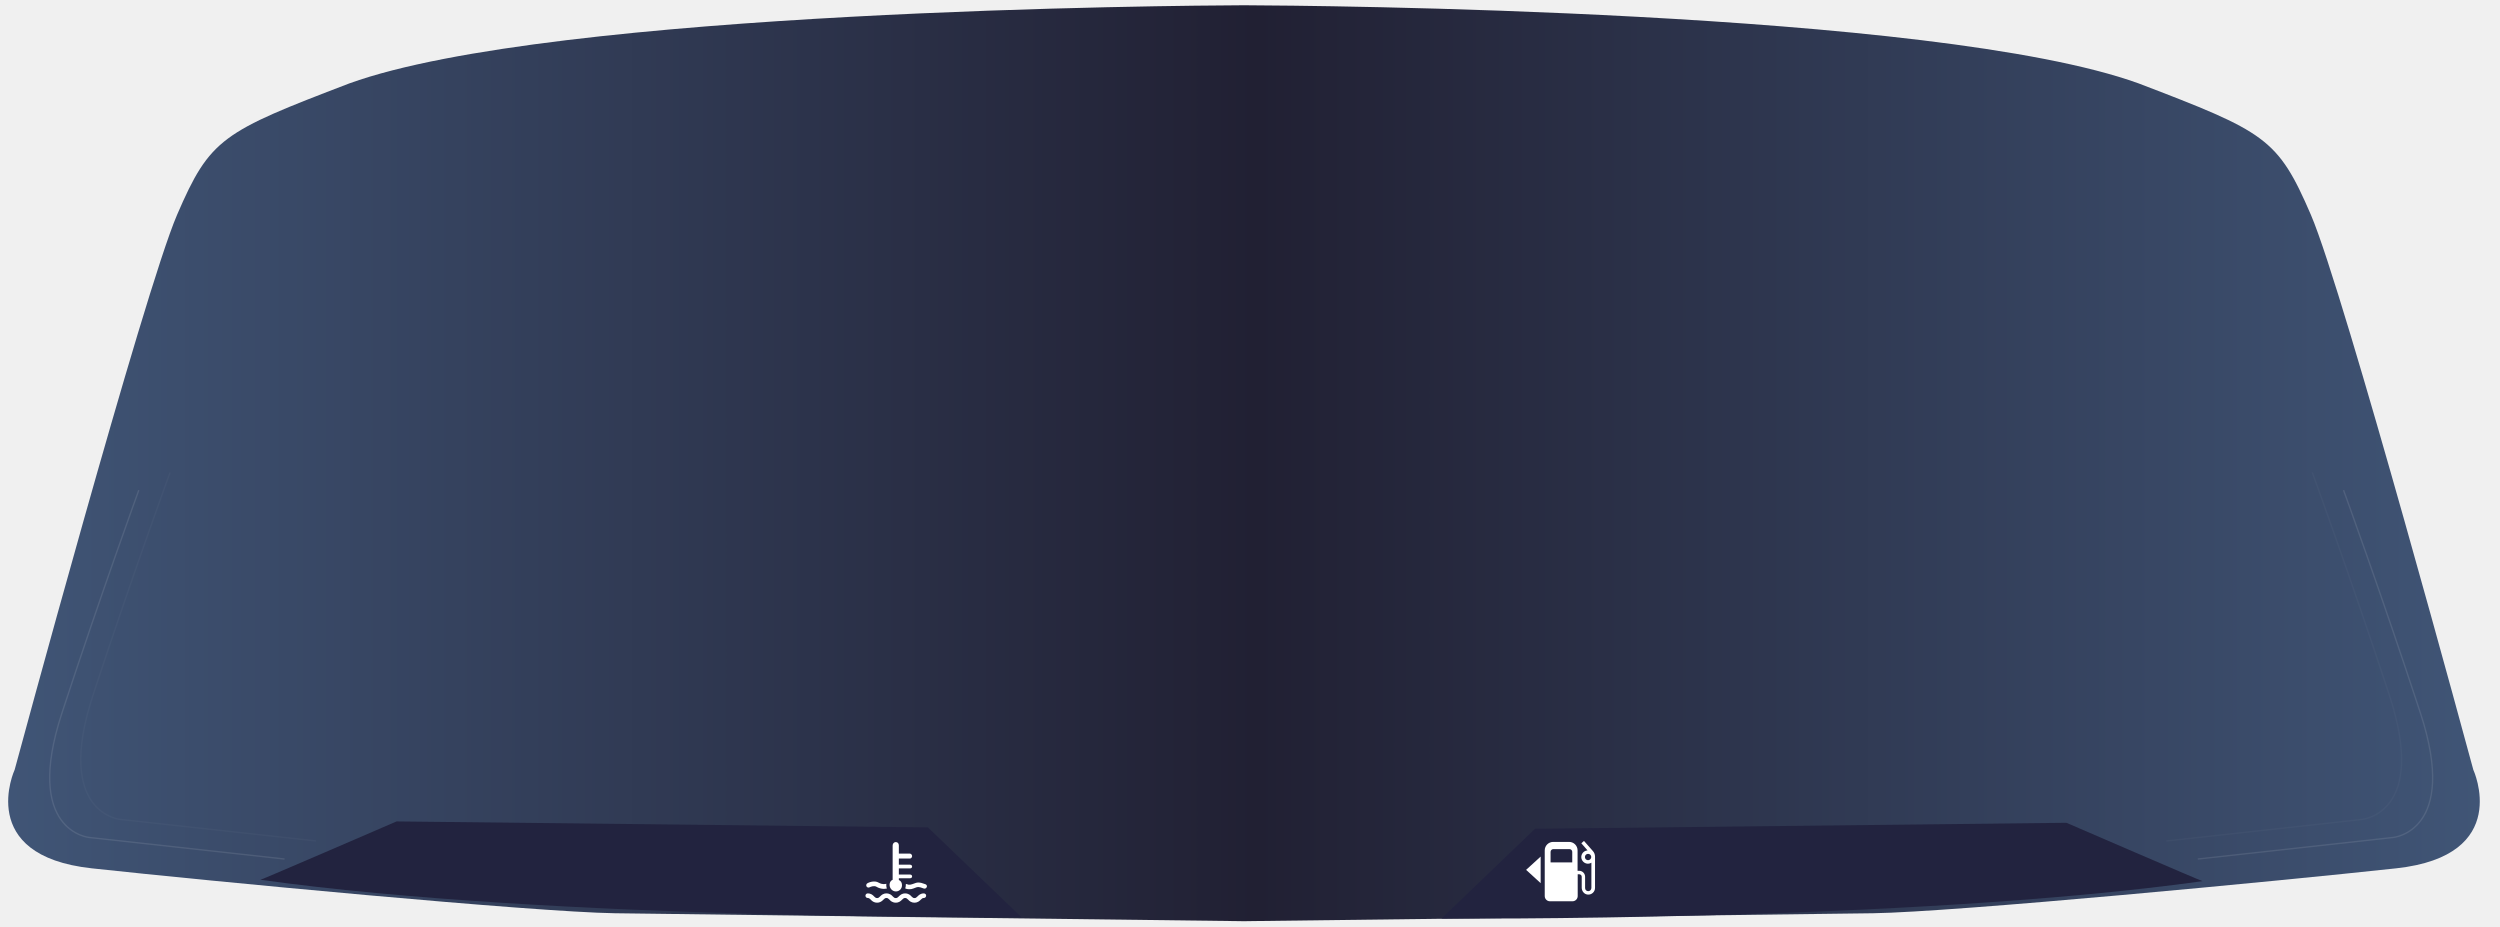
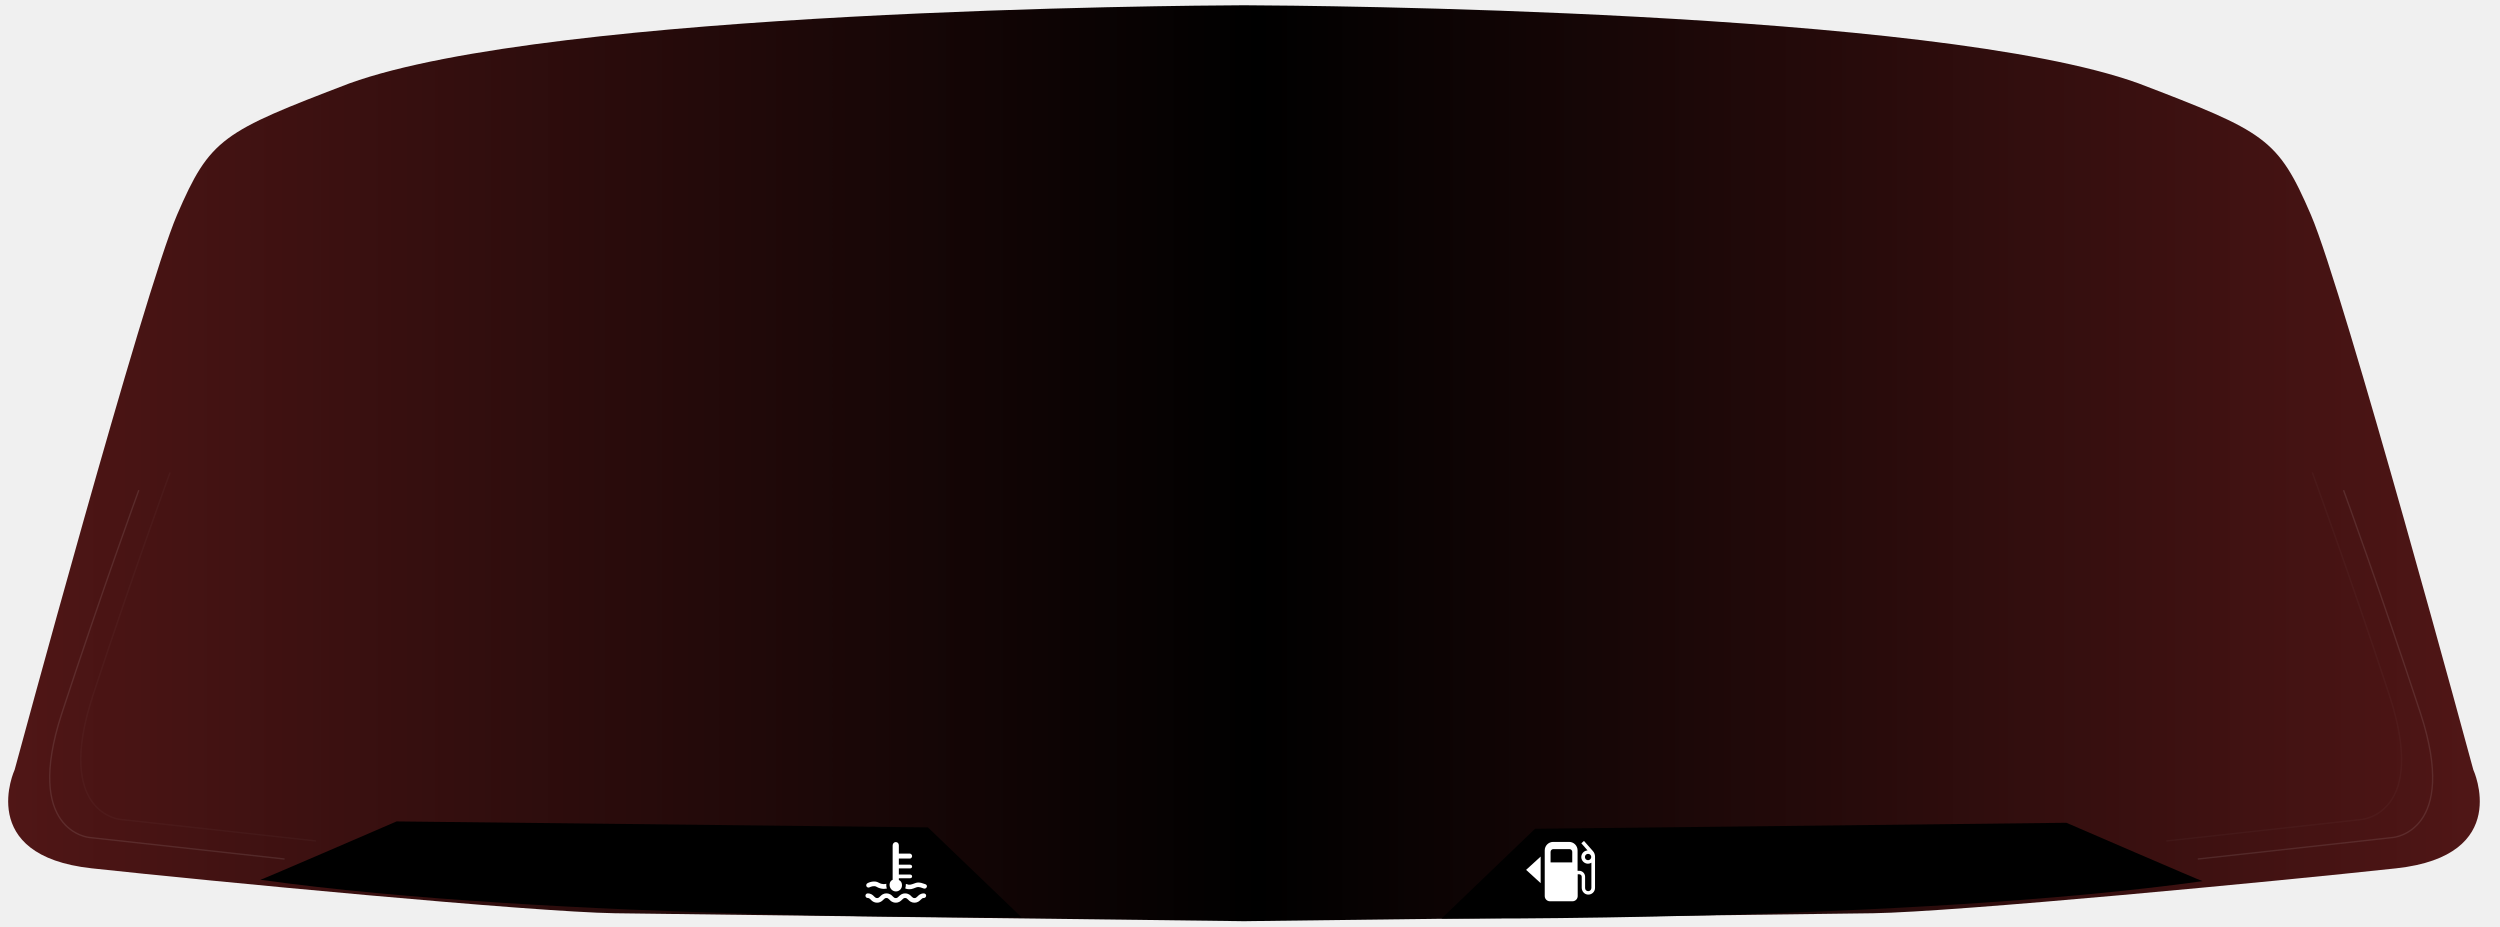
- <svg xmlns="http://www.w3.org/2000/svg" xmlns:xlink="http://www.w3.org/1999/xlink" viewBox="0 0 893.167 893.167" height="1524.983pt" width="4114.973pt" version="1.1" id="svg834">
+ <svg xmlns="http://www.w3.org/2000/svg" xmlns:xlink="http://www.w3.org/1999/xlink" id="svg834" version="1.1" width="4114.973pt" height="1524.983pt" viewBox="0 0 893.167 893.167">
  <defs id="defs838">
-     <linearGradient id="linearGradient4234">
-       <stop id="stop4230" offset="0" style="stop-color:#ffffff;stop-opacity:0.161" />
-       <stop id="stop4232" offset="1" style="stop-color:#ff24ff;stop-opacity:1" />
+     <linearGradient id="linearGradient959">
+       <stop id="stop955" offset="0" style="stop-color:#501616;stop-opacity:1" />
+       <stop style="stop-color:#000000;stop-opacity:1" offset="0.506" id="stop961" />
+       <stop id="stop957" offset="1" style="stop-color:#501616;stop-opacity:1" />
    </linearGradient>
-     <linearGradient id="linearGradient871-2">
-       <stop style="stop-color:#405576;stop-opacity:1" offset="0" id="stop867" />
-       <stop id="stop875" offset="0.505" style="stop-color:#212033;stop-opacity:1" />
-       <stop style="stop-color:#405576;stop-opacity:1" offset="1" id="stop869" />
+     <linearGradient id="linearGradient4234-5">
+       <stop style="stop-color:#ffffff;stop-opacity:0.161" offset="0" id="stop4230" />
+       <stop style="stop-color:#ff24ff;stop-opacity:1" offset="1" id="stop4232" />
    </linearGradient>
-     <linearGradient xlink:href="#linearGradient871-2" id="linearGradient873" x1="-750.587" y1="446.583" x2="1632.149" y2="446.583" gradientUnits="userSpaceOnUse" />
-     <linearGradient spreadMethod="pad" gradientUnits="userSpaceOnUse" y2="38.573" x2="690.469" y1="131.479" x1="708.362" id="linearGradient4242" xlink:href="#linearGradient4234" />
+     <linearGradient xlink:href="#linearGradient4234-5" id="linearGradient4242" x1="708.362" y1="131.479" x2="690.469" y2="38.573" gradientUnits="userSpaceOnUse" spreadMethod="pad" />
+     <linearGradient gradientUnits="userSpaceOnUse" y2="446.583" x2="1632.149" y1="446.583" x1="-750.587" id="linearGradient948" xlink:href="#linearGradient959" />
  </defs>
-   <path d="m 438.07,5.07 v 0.02 c -55.012,0.23 -663.504,4.367 -859.699,75.291 -122.438,46.831 -134.202,52.661 -166.132,126.712 -31.931,74.051 -156.572,534.972 -156.572,534.972 0,0 -38.233,82.797 74.365,95.041 112.598,12.245 425.743,42.128 504.169,43.294 77.654,1.155 593.618,7.503 603.871,7.63 v 0.067 c 0,0 2.683,-0.034 2.709,-0.034 0.025,3.4e-4 2.709,0.034 2.709,0.034 v -0.067 c 10.253,-0.126 526.216,-6.475 603.871,-7.63 78.426,-1.166 391.572,-31.049 504.17,-43.294 112.598,-12.244 74.365,-95.041 74.365,-95.041 0,0 -124.642,-460.922 -156.573,-534.972 C 1437.391,133.042 1425.628,127.212 1303.19,80.381 1106.994,9.457 498.503,5.32 443.491,5.09 v -0.02 c 0,0 -2.043,0.007 -2.71,0.013 -0.668,-0.002 -2.71,-0.013 -2.71,-0.013 z" style="fill:url(#linearGradient873);fill-opacity:1;stroke-width:0.427" id="Path_48" />
+   <path id="Path_48" style="fill:url(#linearGradient948);fill-opacity:1.0;stroke-width:0.427;fill-rule:nonzero" d="m 438.07,5.07 v 0.02 c -55.012,0.23 -663.504,4.367 -859.699,75.291 -122.438,46.831 -134.202,52.661 -166.132,126.712 -31.931,74.051 -156.572,534.972 -156.572,534.972 0,0 -38.233,82.797 74.365,95.041 112.598,12.245 425.743,42.128 504.169,43.294 77.654,1.155 593.618,7.503 603.871,7.63 v 0.067 c 0,0 2.683,-0.034 2.709,-0.034 0.025,3.4e-4 2.709,0.034 2.709,0.034 v -0.067 c 10.253,-0.126 526.216,-6.475 603.871,-7.63 78.426,-1.166 391.572,-31.049 504.17,-43.294 112.598,-12.244 74.365,-95.041 74.365,-95.041 0,0 -124.642,-460.922 -156.573,-534.972 C 1437.391,133.042 1425.628,127.212 1303.19,80.381 1106.994,9.457 498.503,5.32 443.491,5.09 v -0.02 c 0,0 -2.043,0.007 -2.71,0.013 -0.668,-0.002 -2.71,-0.013 -2.71,-0.013 z" />
  <g id="g2183">
-     <path opacity="0.1" stroke-width="1.318" stroke="#ffffff" fill="none" d="m -484.151,828.14 -188.319,-20.79 c 0,0 -63.776,-5.628 -26.261,-120.048 37.515,-114.421 74.093,-214.776 74.093,-214.776" data-name="Path 6" id="Path_6" />
-     <path opacity="0.03" stroke-width="1.318" stroke="#ffffff" fill="none" d="m -453.831,810.728 -188.632,-20.764 c 0,0 -63.882,-5.621 -26.304,-119.901 37.578,-114.28 74.216,-214.512 74.216,-214.512" data-name="Path 7" id="Path_7" />
+     <path id="Path_6" data-name="Path 6" d="m -484.151,828.14 -188.319,-20.79 c 0,0 -63.776,-5.628 -26.261,-120.048 37.515,-114.421 74.093,-214.776 74.093,-214.776" fill="none" stroke="#ffffff" stroke-width="1.318" opacity="0.1" />
+     <path id="Path_7" data-name="Path 7" d="m -453.831,810.728 -188.632,-20.764 c 0,0 -63.882,-5.621 -26.304,-119.901 37.578,-114.28 74.216,-214.512 74.216,-214.512" fill="none" stroke="#ffffff" stroke-width="1.318" opacity="0.03" />
  </g>
-   <g transform="matrix(-1,0,0,1,876.1579,0)" id="g2189">
-     <path id="path2185" data-name="Path 6" d="m -484.151,828.14 -188.319,-20.79 c 0,0 -63.776,-5.628 -26.261,-120.048 37.515,-114.421 74.093,-214.776 74.093,-214.776" fill="none" stroke="#ffffff" stroke-width="1.318" opacity="0.1" />
-     <path id="path2187" data-name="Path 7" d="m -453.831,810.728 -188.632,-20.764 c 0,0 -63.882,-5.621 -26.304,-119.901 37.578,-114.28 74.216,-214.512 74.216,-214.512" fill="none" stroke="#ffffff" stroke-width="1.318" opacity="0.03" />
+   <g id="g2189" transform="matrix(-1,0,0,1,876.1579,0)">
+     <path opacity="0.1" stroke-width="1.318" stroke="#ffffff" fill="none" d="m -484.151,828.14 -188.319,-20.79 c 0,0 -63.776,-5.628 -26.261,-120.048 37.515,-114.421 74.093,-214.776 74.093,-214.776" data-name="Path 6" id="path2185" />
+     <path opacity="0.03" stroke-width="1.318" stroke="#ffffff" fill="none" d="m -453.831,810.728 -188.632,-20.764 c 0,0 -63.882,-5.621 -26.304,-119.901 37.578,-114.28 74.216,-214.512 74.216,-214.512" data-name="Path 7" id="path2187" />
  </g>
-   <path style="stroke-width:0.439" id="Path_5" data-name="Path 5" d="m -507.432,848.144 c -0.307,0.674 131.304,-56.273 131.304,-56.273 l 512.23,5.772 90.182,86.574 c 0,0 -452.334,3.233 -733.715,-36.073 z" fill="#22233f" />
-   <g style="mix-blend-mode:normal;fill:url(#linearGradient4242);fill-opacity:1;opacity:1;stroke:none" transform="matrix(0.4392673,0,0,0.4392673,644.1077,736.385)" id="Group_3-9" data-name="Group 3" opacity="0.2" />
-   <path style="stroke-width:0.439" id="Path_1-7" data-name="Path 1" d="m 1364.911,849.458 c 0.307,0.674 -131.304,-56.273 -131.304,-56.273 l -512.23,5.772 -90.182,86.574 c 0,0 452.334,3.233 733.715,-36.073 z" fill="#22233f" />
-   <g transform="matrix(0.4392673,0,0,0.4392673,730.7187,810.6907)" id="Group_14" data-name="Group 14">
-     <path id="Path_40" data-name="Path 40" d="m -2.978,-48.765 -5.841,5.129 13.673,15.665 A 14.582,14.582 0 0 0 -8.819,-11.739 14.953,14.953 0 0 0 3.569,1.078 14.048,14.048 0 0 0 13.254,-1.058 V 54.2 c 0,3.56 -2.565,6.976 -6.264,7.265 A 6.8,6.8 0 0 1 -0.559,54.488 V 29.844 a 13.066,13.066 0 0 0 -13.1,-13.1 h -3.416 v -44.86 a 18.567,18.567 0 0 0 -18.513,-18.513 h -35.037 a 18.567,18.567 0 0 0 -18.513,18.513 v 100.4 a 11.43,11.43 0 0 0 11.393,11.393 h 49.561 A 11.429,11.429 0 0 0 -16.791,72.284 V 24.431 h 3.416 a 5.408,5.408 0 0 1 5.413,5.413 v 24.065 c 0,7.833 5.841,14.67 13.529,15.1 A 14.712,14.712 0 0 0 21.232,54.339 V -14.443 A 18.089,18.089 0 0 0 16.675,-26.4 Z M 5.994,-6.47 a 6.987,6.987 0 0 1 -6.976,-6.976 6.987,6.987 0 0 1 6.976,-6.976 6.987,6.987 0 0 1 6.976,6.976 7.177,7.177 0 0 1 -6.976,6.976 z m -34.461,4.845 H -76.321 V -24.7 a 6.08,6.08 0 0 1 6.121,-6.125 h 35.319 a 6.079,6.079 0 0 1 6.129,6.125 v 23.069 z" transform="translate(89.138,48.765)" fill="#ffffff" />
+   <path fill="#22233f" d="m -507.432,848.144 c -0.307,0.674 131.304,-56.273 131.304,-56.273 l 512.23,5.772 90.182,86.574 c 0,0 -452.334,3.233 -733.715,-36.073 z" data-name="Path 5" id="Path_5" style="stroke-width:0.439;fill:#000000" />
+   <g opacity="0.2" data-name="Group 3" id="Group_3-9" transform="matrix(0.4392673,0,0,0.4392673,644.1077,736.385)" style="mix-blend-mode:normal;fill:url(#linearGradient4242);fill-opacity:1;opacity:1;stroke:none" />
+   <path fill="#22233f" d="m 1364.911,849.458 c 0.307,0.674 -131.304,-56.273 -131.304,-56.273 l -512.23,5.772 -90.182,86.574 c 0,0 452.334,3.233 733.715,-36.073 z" data-name="Path 1" id="Path_1-7" style="stroke-width:0.439;fill:#000000" />
+   <g data-name="Group 14" id="Group_14" transform="matrix(0.4392673,0,0,0.4392673,730.7187,810.6907)">
+     <path fill="#ffffff" transform="translate(89.138,48.765)" d="m -2.978,-48.765 -5.841,5.129 13.673,15.665 A 14.582,14.582 0 0 0 -8.819,-11.739 14.953,14.953 0 0 0 3.569,1.078 14.048,14.048 0 0 0 13.254,-1.058 V 54.2 c 0,3.56 -2.565,6.976 -6.264,7.265 A 6.8,6.8 0 0 1 -0.559,54.488 V 29.844 a 13.066,13.066 0 0 0 -13.1,-13.1 h -3.416 v -44.86 a 18.567,18.567 0 0 0 -18.513,-18.513 h -35.037 a 18.567,18.567 0 0 0 -18.513,18.513 v 100.4 a 11.43,11.43 0 0 0 11.393,11.393 h 49.561 A 11.429,11.429 0 0 0 -16.791,72.284 V 24.431 h 3.416 a 5.408,5.408 0 0 1 5.413,5.413 v 24.065 c 0,7.833 5.841,14.67 13.529,15.1 A 14.712,14.712 0 0 0 21.232,54.339 V -14.443 A 18.089,18.089 0 0 0 16.675,-26.4 Z M 5.994,-6.47 a 6.987,6.987 0 0 1 -6.976,-6.976 6.987,6.987 0 0 1 6.976,-6.976 6.987,6.987 0 0 1 6.976,6.976 7.177,7.177 0 0 1 -6.976,6.976 z m -34.461,4.845 H -76.321 V -24.7 a 6.08,6.08 0 0 1 6.121,-6.125 h 35.319 a 6.079,6.079 0 0 1 6.129,6.125 v 23.069 z" data-name="Path 40" id="Path_40" />
  </g>
-   <path id="Icon_ionic-md-arrow-dropleft" data-name="Icon ionic-md-arrow-dropleft" d="m 726.793,825.765 -14.033,12.813 14.033,12.813 z" fill="#ffffff" style="stroke-width:0.439" />
-   <g transform="matrix(0.4392673,0,0,0.4392673,75.85559,811.7852)" id="Group_25" data-name="Group 25">
-     <path id="Path_49" data-name="Path 49" d="M 17.435,60.857 A 13.379,13.379 0 0 0 30.682,47.244 c 0,-4.853 -1.679,-9.142 -6.9,-11.568 v -3.732 h 24.251 c 2.61,0 4.853,-1.3 4.853,-4.1 0,-2.8 -2.236,-4.105 -4.853,-4.105 H 23.783 V 10.3 h 24.25 c 2.61,0 4.853,-1.3 4.853,-4.1 0,-2.61 -2.236,-4.105 -4.853,-4.105 h -24.25 v -13.43 h 24.25 c 2.61,0 4.853,-2.61 4.853,-5.41 0,-2.61 -2.236,-5.41 -4.853,-5.41 h -24.25 v -18.093 c 0,-4.105 -2.61,-7.272 -6.715,-7.272 -4.105,0 -6.905,3.547 -6.905,7.653 V 35.3 c -5.41,2.427 -6.715,6.715 -6.715,11.568 0.374,7.83 6.525,13.987 13.987,13.987 z" transform="translate(49.531,47.52)" fill="#ffffff" />
-     <path id="Path_50" data-name="Path 50" d="m 14.2,202.141 c -7.272,0 -11,3.732 -13.987,6.715 -2.428,2.426 -3.733,3.544 -6.533,3.544 -2.61,0 -4.105,-1.122 -6.531,-3.541 -2.61,-2.983 -6.715,-6.715 -13.987,-6.715 -7.272,0 -11,3.732 -13.987,6.715 -2.427,2.427 -3.732,3.541 -6.531,3.541 -2.799,0 -4.105,-1.122 -6.531,-3.541 -2.61,-2.983 -6.715,-6.715 -13.987,-6.715 -7.272,0 -11,3.732 -13.987,6.715 -2.427,2.427 -3.732,3.541 -6.532,3.541 -2.61,0 -4.1,-1.122 -6.531,-3.541 -2.61,-2.983 -6.715,-6.715 -13.987,-6.715 a 5.015,5.015 0 0 0 -5.036,5.036 5.014,5.014 0 0 0 5.036,5.036 c 2.61,0 4.105,1.121 6.531,3.541 2.61,2.984 6.715,6.715 13.987,6.715 7.272,0 11,-3.731 13.988,-6.715 2.426,-2.426 3.731,-3.541 6.531,-3.541 2.61,0 4.1,1.121 6.531,3.541 2.61,2.984 6.715,6.715 13.987,6.715 7.272,0 11,-3.731 13.987,-6.715 2.426,-2.426 3.731,-3.541 6.531,-3.541 2.61,0 4.1,1.121 6.531,3.541 2.61,2.984 6.715,6.715 13.987,6.715 7.272,0 11,-3.731 13.987,-6.715 2.426,-2.426 3.731,-3.541 6.531,-3.541 a 5.014,5.014 0 0 0 5.036,-5.036 c 0.374,-2.61 -2.053,-5.036 -5.036,-5.036 z" transform="translate(113.95,-89.475)" fill="#ffffff" />
-     <path id="Path_51" data-name="Path 51" d="m -102.743,156.9 c 2.427,-1.3 9.889,-4.1 14.735,-1.3 a 33.693,33.693 0 0 0 16.6,4.853 39.192,39.192 0 0 0 6.531,-0.748 21.925,21.925 0 0 1 -1.305,-7.272 17.374,17.374 0 0 1 0.184,-3.174 3.218,3.218 0 0 0 -1.305,0.184 c -0.184,0 -6.715,2.236 -15.292,-2.61 -10.256,-6.158 -23.319,0.184 -24.807,1.121 a 5.232,5.232 0 0 0 -2.236,6.9 4.989,4.989 0 0 0 6.892,2.053 z" transform="translate(111.885,-57.665)" fill="#ffffff" />
-     <path id="Path_52" data-name="Path 52" d="m 123.893,152.964 c -14.177,-5.41 -18.466,-4.1 -25.556,-1.3 -1.121,0.557 -2.426,0.747 -3.731,1.3 -6.158,2.236 -9.889,0.557 -10.256,0.184 a 5.945,5.945 0 0 0 -3.541,-0.557 v 2.236 A 22.825,22.825 0 0 1 79.5,162.1 c 0.748,0.557 4.105,1.862 8.951,1.862 a 22.175,22.175 0 0 0 9.142,-1.679 c 1.679,-0.557 2.983,-1.121 4.288,-1.679 5.036,-1.862 6.9,-2.61 18.092,1.679 a 5.081,5.081 0 0 0 6.715,-2.983 c 1.305,-2.23 0,-5.214 -2.8,-6.335 z" transform="translate(7.797,-60.443)" fill="#ffffff" />
+   <path style="stroke-width:0.439" fill="#ffffff" d="m 726.793,825.765 -14.033,12.813 14.033,12.813 z" data-name="Icon ionic-md-arrow-dropleft" id="Icon_ionic-md-arrow-dropleft" />
+   <g data-name="Group 25" id="Group_25" transform="matrix(0.4392673,0,0,0.4392673,75.85559,811.7852)">
+     <path fill="#ffffff" transform="translate(49.531,47.52)" d="M 17.435,60.857 A 13.379,13.379 0 0 0 30.682,47.244 c 0,-4.853 -1.679,-9.142 -6.9,-11.568 v -3.732 h 24.251 c 2.61,0 4.853,-1.3 4.853,-4.1 0,-2.8 -2.236,-4.105 -4.853,-4.105 H 23.783 V 10.3 h 24.25 c 2.61,0 4.853,-1.3 4.853,-4.1 0,-2.61 -2.236,-4.105 -4.853,-4.105 h -24.25 v -13.43 h 24.25 c 2.61,0 4.853,-2.61 4.853,-5.41 0,-2.61 -2.236,-5.41 -4.853,-5.41 h -24.25 v -18.093 c 0,-4.105 -2.61,-7.272 -6.715,-7.272 -4.105,0 -6.905,3.547 -6.905,7.653 V 35.3 c -5.41,2.427 -6.715,6.715 -6.715,11.568 0.374,7.83 6.525,13.987 13.987,13.987 z" data-name="Path 49" id="Path_49" />
+     <path fill="#ffffff" transform="translate(113.95,-89.475)" d="m 14.2,202.141 c -7.272,0 -11,3.732 -13.987,6.715 -2.428,2.426 -3.733,3.544 -6.533,3.544 -2.61,0 -4.105,-1.122 -6.531,-3.541 -2.61,-2.983 -6.715,-6.715 -13.987,-6.715 -7.272,0 -11,3.732 -13.987,6.715 -2.427,2.427 -3.732,3.541 -6.531,3.541 -2.799,0 -4.105,-1.122 -6.531,-3.541 -2.61,-2.983 -6.715,-6.715 -13.987,-6.715 -7.272,0 -11,3.732 -13.987,6.715 -2.427,2.427 -3.732,3.541 -6.532,3.541 -2.61,0 -4.1,-1.122 -6.531,-3.541 -2.61,-2.983 -6.715,-6.715 -13.987,-6.715 a 5.015,5.015 0 0 0 -5.036,5.036 5.014,5.014 0 0 0 5.036,5.036 c 2.61,0 4.105,1.121 6.531,3.541 2.61,2.984 6.715,6.715 13.987,6.715 7.272,0 11,-3.731 13.988,-6.715 2.426,-2.426 3.731,-3.541 6.531,-3.541 2.61,0 4.1,1.121 6.531,3.541 2.61,2.984 6.715,6.715 13.987,6.715 7.272,0 11,-3.731 13.987,-6.715 2.426,-2.426 3.731,-3.541 6.531,-3.541 2.61,0 4.1,1.121 6.531,3.541 2.61,2.984 6.715,6.715 13.987,6.715 7.272,0 11,-3.731 13.987,-6.715 2.426,-2.426 3.731,-3.541 6.531,-3.541 a 5.014,5.014 0 0 0 5.036,-5.036 c 0.374,-2.61 -2.053,-5.036 -5.036,-5.036 z" data-name="Path 50" id="Path_50" />
+     <path fill="#ffffff" transform="translate(111.885,-57.665)" d="m -102.743,156.9 c 2.427,-1.3 9.889,-4.1 14.735,-1.3 a 33.693,33.693 0 0 0 16.6,4.853 39.192,39.192 0 0 0 6.531,-0.748 21.925,21.925 0 0 1 -1.305,-7.272 17.374,17.374 0 0 1 0.184,-3.174 3.218,3.218 0 0 0 -1.305,0.184 c -0.184,0 -6.715,2.236 -15.292,-2.61 -10.256,-6.158 -23.319,0.184 -24.807,1.121 a 5.232,5.232 0 0 0 -2.236,6.9 4.989,4.989 0 0 0 6.892,2.053 z" data-name="Path 51" id="Path_51" />
+     <path fill="#ffffff" transform="translate(7.797,-60.443)" d="m 123.893,152.964 c -14.177,-5.41 -18.466,-4.1 -25.556,-1.3 -1.121,0.557 -2.426,0.747 -3.731,1.3 -6.158,2.236 -9.889,0.557 -10.256,0.184 a 5.945,5.945 0 0 0 -3.541,-0.557 v 2.236 A 22.825,22.825 0 0 1 79.5,162.1 c 0.748,0.557 4.105,1.862 8.951,1.862 a 22.175,22.175 0 0 0 9.142,-1.679 c 1.679,-0.557 2.983,-1.121 4.288,-1.679 5.036,-1.862 6.9,-2.61 18.092,1.679 a 5.081,5.081 0 0 0 6.715,-2.983 c 1.305,-2.23 0,-5.214 -2.8,-6.335 z" data-name="Path 52" id="Path_52" />
  </g>
</svg>
